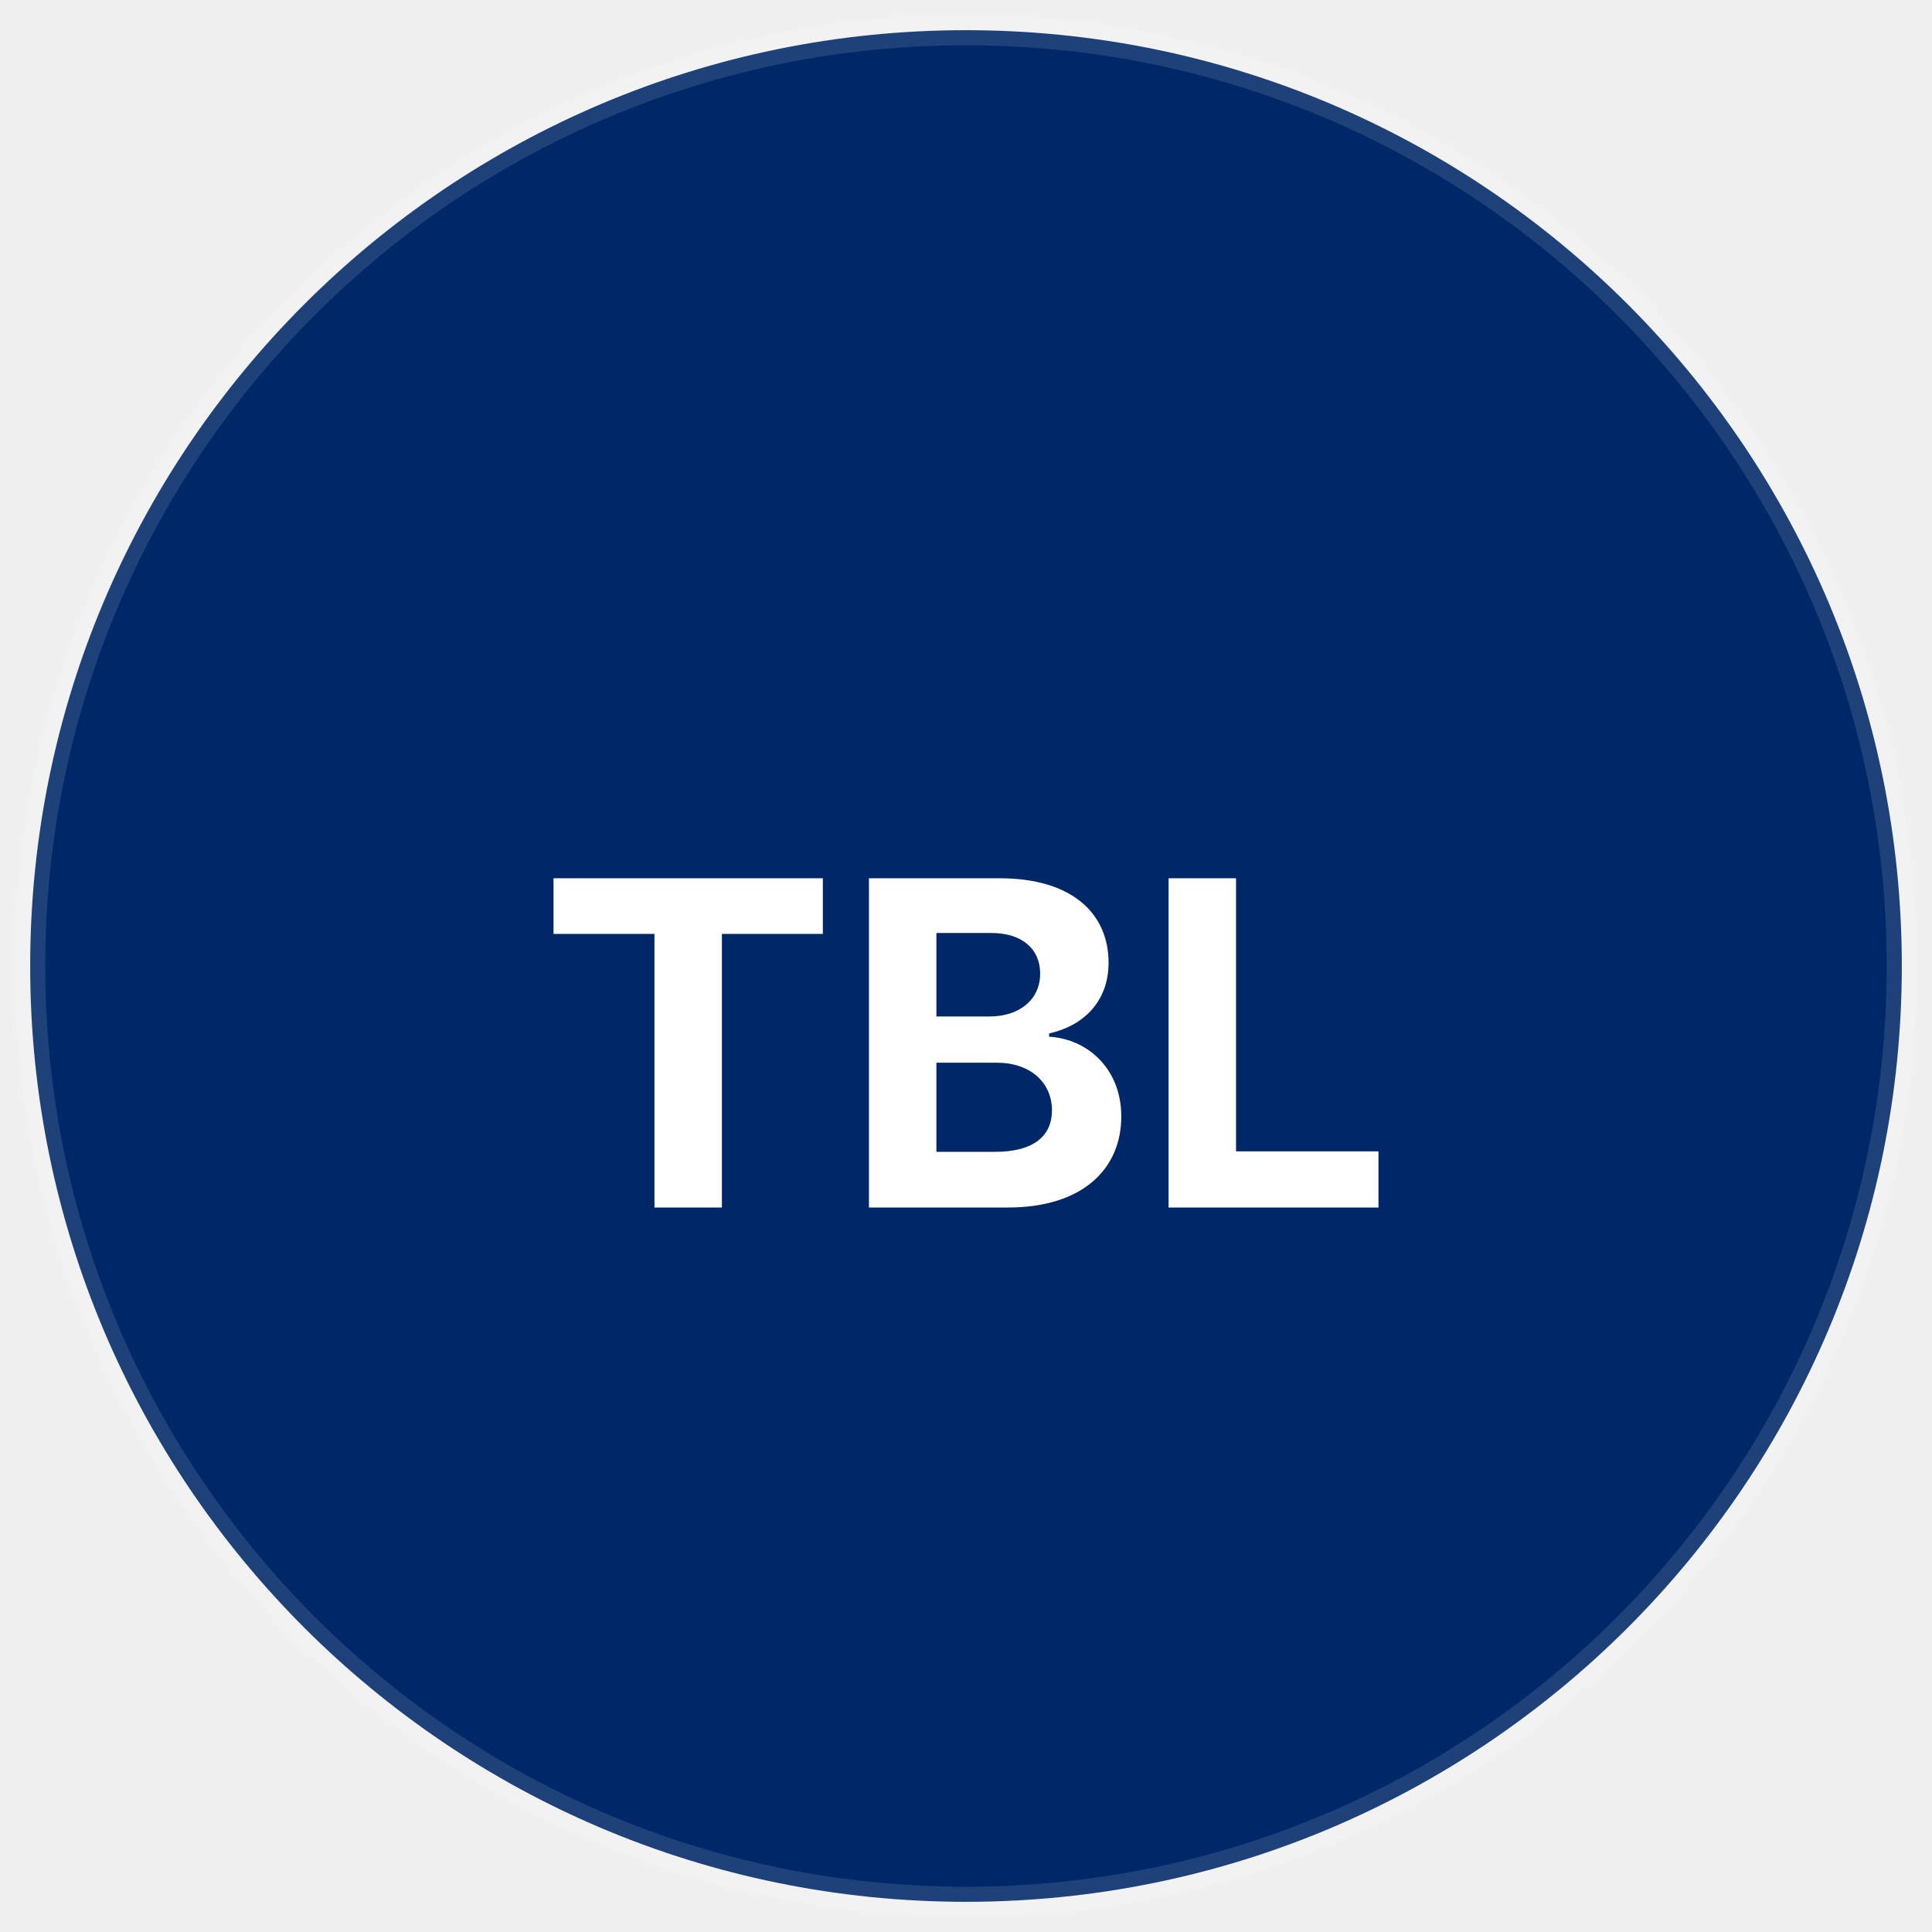
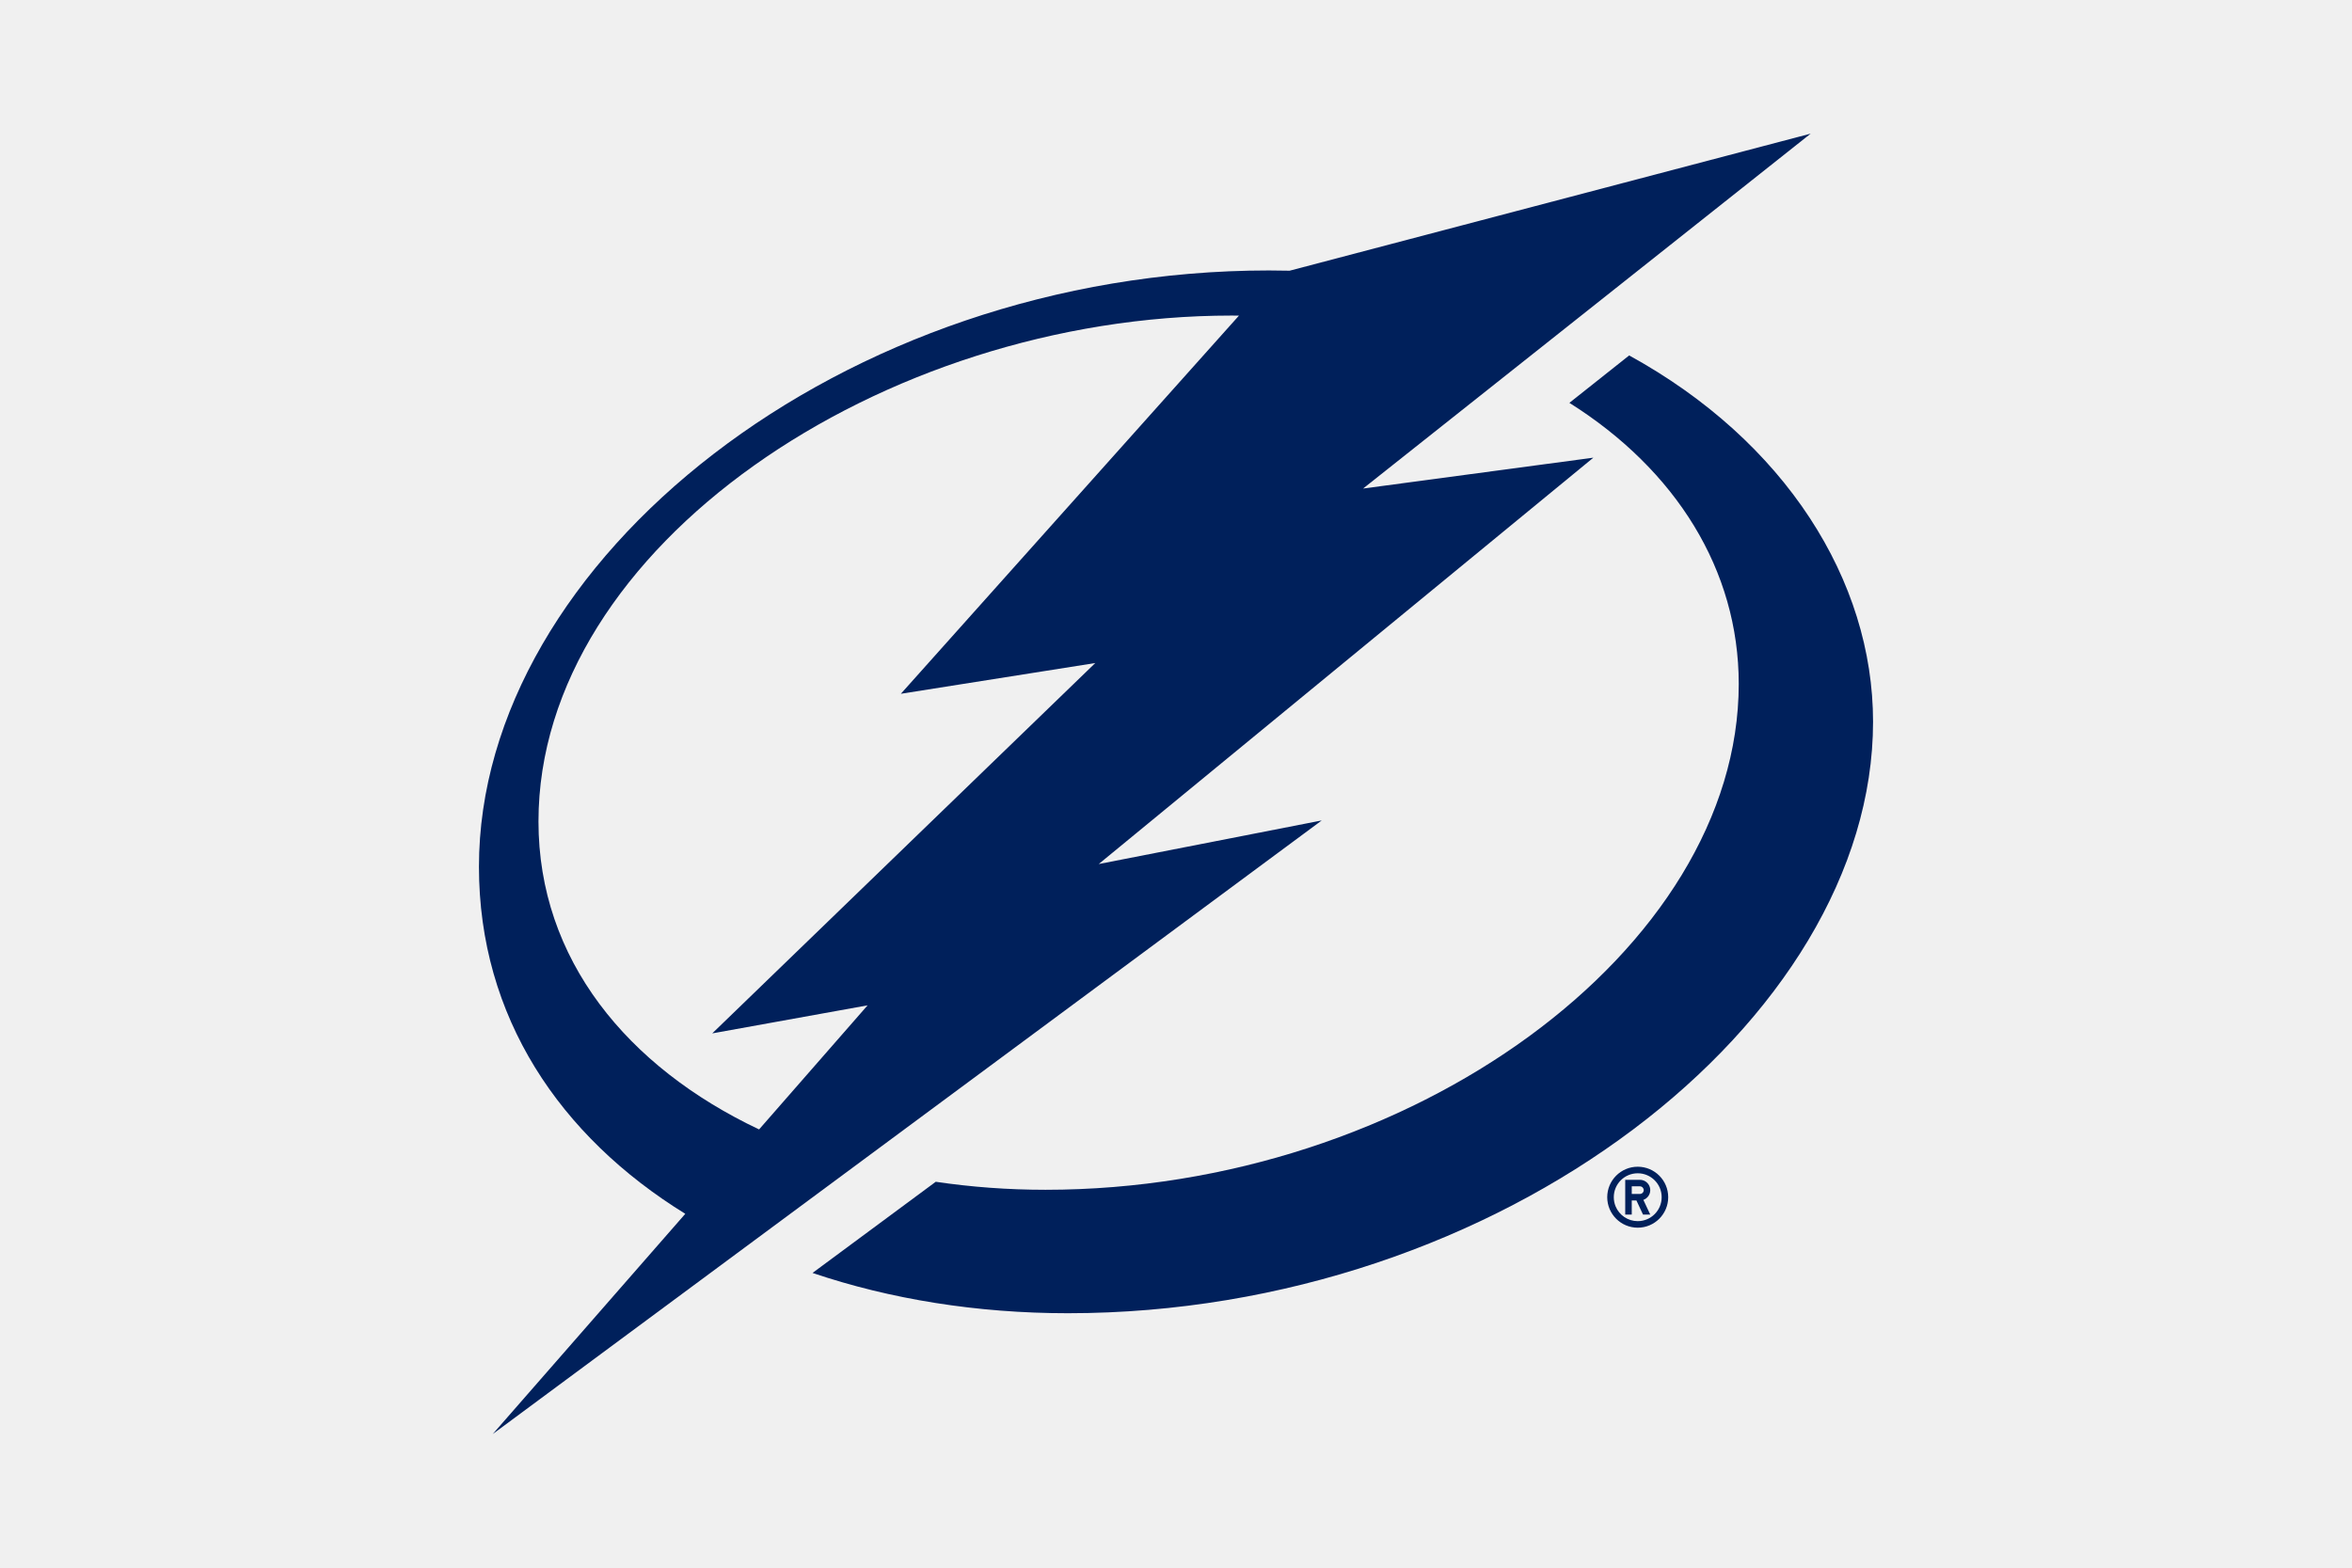
- <svg xmlns="http://www.w3.org/2000/svg" viewBox="0 0 64 64" role="img" aria-label="Tampa Bay Lightning">
-   <circle cx="32" cy="32" r="31" fill="#002868" />
-   <circle cx="32" cy="32" r="31" fill="none" stroke="rgba(255,255,255,0.12)" stroke-width="1" />
-   <text x="32" y="40" text-anchor="middle" font-family="system-ui,-apple-system,sans-serif" font-size="15" font-weight="700" fill="#fff">TBL</text>
+ <svg xmlns="http://www.w3.org/2000/svg" viewBox="0 0 960 640">
+   <path fill="#00205b" d="M668.46 476.31c-6.869 0-12.446 5.569-12.446 12.443 0 6.867 5.577 12.444 12.446 12.444s12.439-5.577 12.439-12.443c0-6.875-5.568-12.444-12.439-12.444m0 22.217a9.76 9.76 0 0 1-9.031-6.032 9.8 9.8 0 0 1-.742-3.741c0-5.4 4.368-9.768 9.773-9.768 5.401 0 9.772 4.368 9.772 9.768s-4.371 9.773-9.772 9.773m5.114-12.658a4.22 4.22 0 0 0-2.608-3.896 4.2 4.2 0 0 0-1.615-.32h-5.995v14.204h2.665v-5.77h1.913l2.692 5.77h2.948l-2.812-6.015a4.22 4.22 0 0 0 2.812-3.973Zm-4.223 1.553h-3.33v-3.11h3.33c.857 0 1.557.698 1.557 1.558a1.56 1.56 0 0 1-1.557 1.552" />
+   <path fill="#00205b" d="M764.51 294.65c0-57.708-35.875-114.593-99.544-149.548l-24.397 19.359c43.511 27.379 69.119 68.294 69.119 114.726 0 108.376-133.922 206.537-282.959 206.537-15.298 0-30.3-1.12-44.79-3.27l-50.293 37.217c31.756 10.744 67.195 16.447 104.229 16.447 176.923 0 328.635-119.447 328.635-241.468" />
+   <path fill="#00205b" d="m539.479 334.945-91.021 17.796 201.896-165.898-93.99 12.6L739.052 54.556l-212.677 55.959a401 401 0 0 0-8.461-.102c-174.292 0-322.424 118.452-322.424 243.424 0 61.316 33.027 110.093 84.217 141.698l-78.593 89.91zm-319.692.41c0-112.064 140.229-206.531 282.962-206.531.986 0 1.959.019 2.945.029L367.7 283.23l79.35-12.55-156.34 151.197 63.408-11.452-44.29 50.66c-53.813-25.484-90.042-69.43-90.042-125.73" />
</svg>
